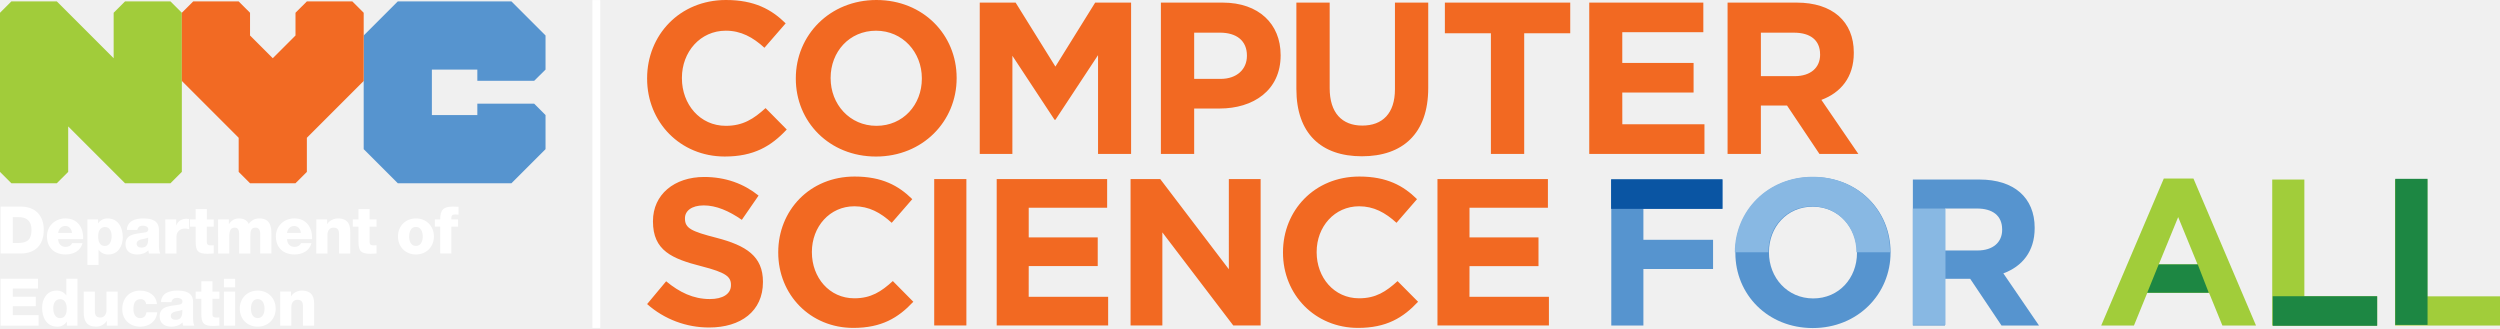
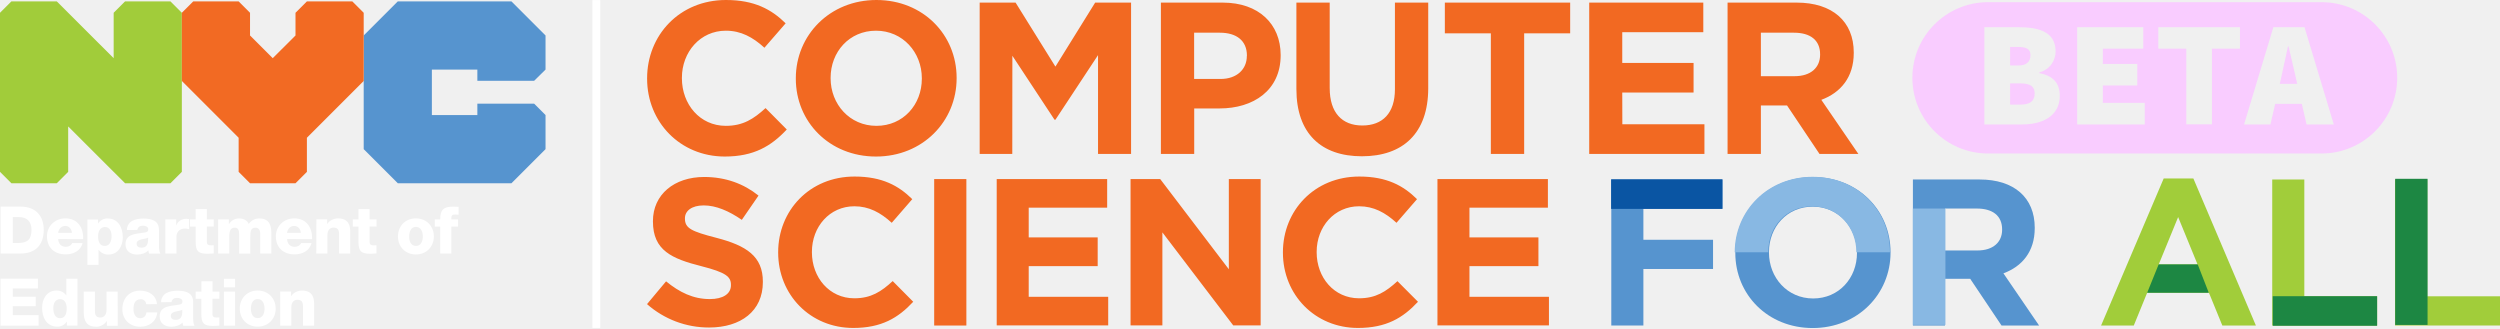
- <svg xmlns="http://www.w3.org/2000/svg" viewBox="0 0 2874.66 377.21">
-   <defs>
-     <style>.cls-1{fill:#f26922;}.cls-2{fill:#5694cf;}.cls-3{fill:#0a55a3;}.cls-4{fill:#88b8e3;}.cls-5{fill:#a1cd3a;}.cls-6{fill:#1d8743;}.cls-7{fill:#fff;}.cls-8{fill:#a1cc3a;}.cls-9{fill:#f26a23;}</style>
-   </defs>
-   <g id="Layer_2" data-name="Layer 2">
-     <g id="NYC_DOE_CS4ALL_Logo" data-name="NYC DOE CS4ALL Logo">
-       <path class="cls-1" d="M744.09,90.47V90c0-49.46,37.28-90,90.72-90,32.81,0,52.44,10.94,68.6,26.84L879,54.93C865.63,42.75,852,35.29,834.56,35.29c-29.33,0-50.45,24.36-50.45,54.18V90c0,29.83,20.63,54.68,50.45,54.68,19.88,0,32.06-8,45.74-20.38l24.36,24.61c-17.9,19.14-37.78,31.07-71.33,31.07C782.12,179.95,744.09,140.43,744.09,90.47ZM1100,90c0,49.46-39,90-92.71,90s-92.21-40-92.21-89.48V90c0-49.46,39-90,92.71-90S1100,40,1100,89.48Zm-40,0c0-29.82-21.87-54.68-52.69-54.68s-52.2,24.36-52.2,54.18V90c0,29.83,21.88,54.68,52.69,54.68S1060,120.3,1060,90.47Zm104.13-25.85,48.47,73.57h1l49-74.31V177h38V3H1259.3l-45.73,73.57L1167.83,3h-41.26V177h37.53Zm308.43-1v.5c0,40.26-31.32,61.14-70.34,61.14h-29.08V177h-38.28V3h71.08C1447.43,3,1472.54,27.59,1472.54,63.13Zm-38.77.74c0-17.15-11.93-26.34-31.07-26.34h-29.58V90.72h30.32c19.14,0,30.32-11.43,30.32-26.34ZM1604,102.65c0,27.59-14.17,41.75-37.53,41.75s-37.53-14.66-37.53-43V3h-38.28V102.4c0,51.2,28.58,77.3,75.31,77.3s76.3-25.85,76.3-78.54V3H1604Zm57.4-64.37h52.94V177h38.28V38.27h52.94V3H1661.41Zm204,68.1h82v-34h-82V37h93.2V3H1827.42V177H1959.9V142.91h-94.45ZM2136.85,177h-44.74l-37.28-55.67h-30.07V177h-38.28V3H2066c41,0,65.62,21.63,65.62,57.42v.5c0,28.09-15.16,45.73-37.28,53.93Zm-44-114.58c0-16.41-11.43-24.85-30.07-24.85h-38v50h38.77c18.64,0,29.33-9.94,29.33-24.61ZM823.92,273.46c-29.09-7.45-36.31-11.06-36.31-22.12v-.48c0-8.17,7.46-14.67,21.64-14.67s28.85,6.25,43.76,16.59l19.24-27.89c-17.07-13.71-38-21.4-62.52-21.4-34.38,0-58.91,20.2-58.91,50.73v.48c0,33.42,21.88,42.8,55.78,51.45,28.13,7.21,33.9,12,33.9,21.4V328c0,9.86-9.14,15.87-24.28,15.87-19.24,0-35.11-7.93-50.25-20.44l-21.88,26.21a107.1,107.1,0,0,0,71.41,26.93c36.31,0,61.79-18.75,61.79-52.17V324C877.3,294.62,858.06,282.36,823.92,273.46ZM982.37,343c-28.85,0-48.81-24-48.81-52.9v-.48c0-28.85,20.44-52.42,48.81-52.42,16.83,0,30.06,7.21,43,19L1049,229c-15.63-15.39-34.62-26-66.36-26-51.7,0-87.77,39.19-87.77,87v.48c0,48.33,36.79,86.56,86.32,86.56,32.46,0,51.7-11.54,69-30.06l-23.56-23.8C1013.39,335.26,1001.6,343,982.37,343Zm91.84,31.26h37V205.9h-37Zm108.68-68.29h79.35V273h-79.35V238.84h90.17V205.9h-127V374.21h128.16V341.27h-91.37Zm230.1,3.61L1334.12,205.9H1300V374.21h36.55v-107l81.51,107h31.5V205.9H1413ZM1562.78,343c-28.86,0-48.81-24-48.81-52.9v-.48c0-28.85,20.44-52.42,48.81-52.42,16.83,0,30.05,7.21,43,19L1629.38,229c-15.63-15.39-34.63-26-66.36-26-51.7,0-87.76,39.19-87.76,87v.48c0,48.33,36.79,86.56,86.32,86.56,32.46,0,51.7-11.54,69-30.06L1607,323.24C1593.79,335.26,1582,343,1562.78,343Zm126.94-37h79.35V273h-79.35V238.84h90.17V205.9h-127V374.21h128.16V341.27h-91.37Z" />
-       <path class="cls-2" d="M1889.69,240v35.73h80.1v33.58h-80.1v65h-36.93V206.45h127.82V240Z" />
-       <path class="cls-2" d="M2084.43,377.21c-51.8,0-89-38.61-89-86.34v-.48c0-47.73,37.65-86.82,89.46-86.82s89,38.61,89,86.34v.48C2173.88,338.11,2136.23,377.21,2084.43,377.21Zm50.84-86.82c0-28.78-21.11-52.76-50.84-52.76s-50.36,23.5-50.36,52.28v.48c0,28.78,21.1,52.76,50.85,52.76s50.36-23.5,50.36-52.29Z" />
-       <path class="cls-2" d="M2301.47,374.33l-36-53.72h-29v53.72h-36.94V206.45h76.75c39.57,0,63.31,20.87,63.31,55.4v.48c0,27.1-14.63,44.13-36,52l41,60Zm.72-110.56c0-15.83-11-24-29-24h-36.69V288h37.41c18,0,28.3-9.59,28.3-23.75Z" />
-       <polygon class="cls-3" points="1852.55 206.16 1852.55 240.16 1980.6 240.16 1980.6 206.16 1852.55 206.16 1852.55 206.16" />
-       <path class="cls-4" d="M2134.64,290.08h38.62v-.48c0-47.72-37.18-86.34-89-86.34s-89.46,39.09-89.46,86.82h38.62v-.48c0-28.78,20.62-52.28,50.36-52.28s50.84,24,50.84,52.76Z" />
-       <polygon class="cls-4" points="2199.55 239.81 2199.55 373.58 2237.03 373.58 2237.03 239.81 2199.55 239.81 2199.55 239.81" />
-       <path class="cls-5" d="M2555.45,374.33l-15.35-37.66h-71l-15.35,37.66h-37.65l72-169.08h34.05l71.95,169.08Zm-50.85-124.71-22.3,54.44h44.61Z" />
-       <path class="cls-5" d="M2612.77,374.33V206.45h36.93v134.3h83.7v33.58Z" />
-       <path class="cls-5" d="M2754,374.33V206.45H2791v134.3h83.7v33.58Z" />
-       <polygon class="cls-6" points="2613.35 340.62 2613.35 374.62 2733.41 374.62 2733.41 340.62 2613.35 340.62 2613.35 340.62" />
-       <polygon class="cls-6" points="2754.22 205.63 2754.22 373.58 2791.35 373.58 2791.35 205.63 2754.22 205.63 2754.22 205.63" />
-       <polygon class="cls-6" points="2482.21 304.01 2468.99 336.63 2539.78 336.63 2527.11 304.01 2482.21 304.01 2482.21 304.01" />
-       <path class="cls-7" d="M690.19,377.1h-9V.1h9ZM.7,291.48H23.88c16.39,0,26.44-9.52,26.44-27.19,0-16.69-9.9-26.74-26.44-26.74H.7Zm14-41.84h6.64c9.6,0,14.88,4.76,14.88,14.57,0,10.8-4.23,15-14.88,15.18H14.74ZM95.6,275c.6-13.3-6.42-23.86-20.47-23.86-11.55,0-21.14,8.6-21.14,20.61,0,13.14,8.68,20.84,21.45,20.84,8.76,0,17.14-3.93,19.49-13h-12c-1.21,2.87-4.23,4.3-7.32,4.3-5.44,0-8.54-3.55-8.76-8.91Zm-28.77-7.18c.75-4.76,3.77-8,8.3-8,4.3,0,7.4,3.62,7.63,8Zm33.66,36.78h12.84V287.26h.15a13.13,13.13,0,0,0,11.18,5.36c11.1,0,16.54-9.67,16.54-19.86,0-11-5.21-21.59-17.52-21.59a12.53,12.53,0,0,0-10.8,5.66h-.15v-4.53H100.49ZM120.74,261c5.66,0,7.63,5.52,7.63,10.5,0,5.36-2,11.33-7.7,11.33s-7.78-4.46-7.78-11.33C112.88,263.39,117.26,261,120.74,261Zm37.16,3.4c.6-3.33,2.87-4.92,6.42-4.92,2.64,0,6.19,1.14,6.19,4.08,0,2.42-1.21,3.17-3.4,3.62-8.91,1.82-22.81.83-22.81,13.59,0,8.09,5.89,11.86,13.37,11.86,4.68,0,9.59-1.36,12.91-4.83a15.69,15.69,0,0,0,.75,3.7h12.92c-1.51-3.09-1.51-6.72-1.51-10V264.3c0-11.1-9-13.14-18.28-13.14-4.46,0-9,.76-12.46,2.72a12.06,12.06,0,0,0-6.12,10.5Zm-.75,15.86c0-3.1,2.42-4.31,5.29-5s6.12-1,7.93-2.11c.3,8.08-1.74,11.56-7.86,11.56C159.63,284.69,157.14,283.4,157.14,280.23Zm32.94,11.25h12.84v-19.4c0-4.91,3.32-9.29,9.66-9.29a18,18,0,0,1,4.91.75V251.83a13.89,13.89,0,0,0-3-.3c-5.51,0-9.89,2.64-11.78,7.62h-.15v-6.87H190.07Zm55.72-39.19h-7.93V240.43H225v11.86h-6.5v8.31H225V278c0,10.65,2.79,13.82,13.75,13.82,2.34,0,4.68-.3,7-.38V282c-1.13,0-2.27.15-3.32.15-2.79,0-4.61-.68-4.61-3.78V260.6h7.93Zm5,39.19H263.6v-19.1c0-8,2-10.65,6.57-10.65,3.47,0,4.83,2.87,4.83,7.47v22.28h12.84V272.3c0-6.34.53-10.57,6-10.57,3.32,0,5.36,2.49,5.36,6.72v23h12.84V268.08c0-7.48-1.36-16.92-13.82-16.92-5.29,0-9.14,2.18-12.24,6.33-2.11-4.75-6.49-6.33-11.4-6.33a13.06,13.06,0,0,0-11.25,6.49h-.15v-5.36H250.76ZM358.81,275c.6-13.3-6.42-23.86-20.46-23.86-11.55,0-21.14,8.6-21.14,20.61,0,13.14,8.68,20.84,21.45,20.84,8.76,0,17.15-3.93,19.48-13h-12c-1.21,2.87-4.23,4.3-7.33,4.3-5.44,0-8.53-3.55-8.76-8.91ZM330,267.85c.75-4.76,3.78-8,8.31-8,4.3,0,7.4,3.62,7.63,8Zm33.67,23.64h12.84V270.11c0-4.3,2.11-8.38,6.95-8.38,7,0,6.42,5.44,6.42,10.8v19h12.84V266.34c0-5.67-1.06-15.18-14.12-15.18-4.68,0-10,2.49-12.31,6.49h-.15v-5.36H363.71ZM433,252.29H425V240.43H412.2v11.86h-6.5v8.31h6.5V278c0,10.65,2.79,13.82,13.74,13.82,2.34,0,4.68-.3,7-.38V282c-1.13,0-2.27.15-3.32.15-2.8,0-4.61-.68-4.61-3.78V260.6H433Zm24.63,19.63c0,11.79,8.46,20.69,20.62,20.69s20.69-8.91,20.69-20.69-8.54-20.76-20.69-20.76S457.59,260.15,457.59,271.92Zm12.84,0c0-5,1.81-11,7.78-11s7.86,6,7.86,11-1.89,10.88-7.86,10.88S470.43,276.91,470.43,271.92Zm35.72,19.56H519V260.6h7.7v-8.31H519v-1.74c0-3.55,1.81-3.93,4.76-3.93a28,28,0,0,1,3.47.22v-9.06c-2-.07-4.15-.23-6.19-.23-11,0-14.88,3.48-14.88,14.73H500v8.31h6.19ZM.7,374.46H44.42V362.37H14.74V352.1H41.17V341.23H14.74v-9.45H43.67V320.53H.7ZM89.1,320.53H76.27v19h-.15a13.11,13.11,0,0,0-11.18-5.36c-11.1,0-16.54,9.67-16.54,19.86,0,11,5.21,21.59,17.52,21.59a12.53,12.53,0,0,0,10.8-5.66h.15v4.53H89.1ZM69.09,344c5.59,0,7.63,5.21,7.63,10.87,0,5-1.36,10.95-7.63,10.95-5.89,0-7.85-6-7.85-11.32C61.24,349.46,63.2,344,69.09,344Zm66.21-8.68H122.46v21c0,6.95-4.23,8.76-7,8.76-4.08,0-6.34-1.82-6.34-7V335.27H96.26v23.56c0,10.27,3.25,16.76,14.5,16.76a14.44,14.44,0,0,0,11.93-6.49h.15v5.36H135.3Zm45.16,14.34c-.91-10.34-9.59-15.48-19.33-15.48-12.61,0-20.54,8.91-20.54,21.37,0,12,8.76,20.08,20.54,20.08,10.42,0,18.58-6,19.71-16.54H168.38c-.61,4.15-2.87,6.72-7.33,6.72-5.44,0-7.63-5.21-7.63-10.27,0-5.44,1.13-11.55,8.31-11.55a6,6,0,0,1,6.27,5.66Zm16.7-2.26c.6-3.33,2.88-4.91,6.42-4.91,2.64,0,6.19,1.14,6.19,4.08,0,2.42-1.21,3.17-3.4,3.62-8.91,1.81-22.81.83-22.81,13.59,0,8.09,5.89,11.85,13.37,11.85,4.68,0,9.59-1.36,12.91-4.83a15.71,15.71,0,0,0,.75,3.7h12.92c-1.51-3.09-1.51-6.72-1.51-10V347.27c0-11.1-9-13.14-18.28-13.14-4.45,0-9,.75-12.46,2.72a12.06,12.06,0,0,0-6.12,10.5Zm-.75,15.86c0-3.09,2.42-4.3,5.29-5s6.12-1,7.93-2.11c.3,8.08-1.74,11.56-7.86,11.56C198.9,367.66,196.41,366.38,196.41,363.2Zm55.85-27.94h-7.93V323.41H231.49v11.86H225v8.3h6.5V361c0,10.65,2.79,13.82,13.74,13.82,2.34,0,4.68-.3,7-.38V365c-1.13,0-2.26.15-3.32.15-2.8,0-4.61-.67-4.61-3.78V343.57h7.93Zm18.09-14.73H257.51v9.82h12.84Zm-12.84,53.92h12.84V335.27H257.51ZM275.7,354.9c0,11.78,8.46,20.69,20.62,20.69S317,366.68,317,354.9s-8.54-20.76-20.69-20.76S275.7,343.11,275.7,354.9Zm12.84,0c0-5,1.81-10.95,7.78-10.95s7.86,6,7.86,10.95-1.89,10.87-7.86,10.87S288.54,359.88,288.54,354.9Zm33.64,19.56H335V353.08c0-4.3,2.12-8.38,6.95-8.38,7,0,6.42,5.43,6.42,10.8v19h12.84V349.31c0-5.67-1.06-15.18-14.12-15.18-4.68,0-10,2.49-12.31,6.49h-.15v-5.36H322.18Z" />
-       <polygon class="cls-2" points="588.08 1.62 457.39 1.62 418.19 40.82 418.19 171.5 457.39 210.7 588.08 210.7 627.29 171.5 627.29 132.3 614.22 119.21 548.87 119.21 548.87 132.3 496.6 132.3 496.6 80.02 548.87 80.02 548.87 92.93 614.22 92.93 627.29 80.02 627.29 40.82 588.08 1.62" />
-       <polygon class="cls-8" points="196.03 1.62 143.75 1.62 130.69 14.68 130.69 66.95 65.34 1.62 13.07 1.62 0 14.68 0 197.64 13.07 210.7 65.34 210.7 78.41 197.64 78.41 145.36 143.75 210.7 143.75 210.7 196.03 210.7 209.09 197.64 209.09 14.68 196.03 1.62" />
-       <polygon class="cls-9" points="287.5 210.7 339.78 210.7 352.85 197.64 352.85 158.44 418.19 93.09 418.19 14.68 405.12 1.62 352.85 1.62 339.78 14.68 339.78 40.82 313.64 66.95 287.5 40.82 287.5 40.82 287.5 14.68 274.44 1.62 222.16 1.62 209.09 14.68 209.09 93.09 274.44 158.44 274.44 197.64 287.5 210.7" />
+ <svg xmlns="http://www.w3.org/2000/svg" version="1.1" id="Layer_1" x="0px" y="0px" viewBox="0 0 2874.7 377.2" style="enable-background:new 0 0 2874.7 377.2;" xml:space="preserve">
+   <style type="text/css">
+ 	.st0{fill:#F26922;}
+ 	.st1{fill:#5694CF;}
+ 	.st2{fill:#0A55A3;}
+ 	.st3{fill:#88B8E3;}
+ 	.st4{fill:#A1CD3A;}
+ 	.st5{fill:#1D8743;}
+ 	.st6{fill:#FFFFFF;}
+ 	.st7{fill:#A1CC3A;}
+ 	.st8{fill:#F26A23;}
+ 	.st9{fill:#F9CCFF;}
+ </style>
+   <g id="Layer_2">
+     <g id="NYC_DOE_CS4ALL_Logo">
+       <path class="st0" d="M744.1,90.5V90c0-49.5,37.3-90,90.7-90c32.8,0,52.4,10.9,68.6,26.8L879,54.9c-13.4-12.2-27-19.6-44.4-19.6    c-29.3,0-50.5,24.4-50.5,54.2V90c0,29.8,20.6,54.7,50.5,54.7c19.9,0,32.1-8,45.7-20.4l24.4,24.6C886.8,168,866.9,180,833.3,180    C782.1,179.9,744.1,140.4,744.1,90.5z M1100,90c0,49.5-39,90-92.7,90s-92.2-40-92.2-89.5V90c0-49.5,39-90,92.7-90    s92.2,40,92.2,89.5V90z M1060,90c0-29.8-21.9-54.7-52.7-54.7s-52.2,24.4-52.2,54.2V90c0,29.8,21.9,54.7,52.7,54.7    s52.2-24.4,52.2-54.2V90z M1164.1,64.1l48.5,73.6h1l49-74.3V177h38V3h-41.3l-45.7,73.6L1167.8,3h-41.3v174h37.5L1164.1,64.1z     M1472.6,63.1v0.5c0,40.3-31.3,61.1-70.3,61.1h-29.1V177h-38.3V3h71.1C1447.4,3,1472.5,27.6,1472.6,63.1L1472.6,63.1z     M1433.8,63.9c0-17.1-11.9-26.3-31.1-26.3h-29.6v53.2h30.3c19.1,0,30.3-11.4,30.3-26.3L1433.8,63.9z M1604,102.6    c0,27.6-14.2,41.7-37.5,41.7s-37.5-14.7-37.5-43V3h-38.3v99.4c0,51.2,28.6,77.3,75.3,77.3s76.3-25.9,76.3-78.5V3H1604V102.6z     M1661.4,38.3h52.9V177h38.3V38.3h52.9V3h-144.1L1661.4,38.3z M1865.4,106.4h82v-34h-82V37h93.2V3h-131.2v174h132.5v-34.1h-94.4    L1865.4,106.4z M2136.9,177h-44.7l-37.3-55.7h-30.1V177h-38.3V3h79.5c41,0,65.6,21.6,65.6,57.4v0.5c0,28.1-15.2,45.7-37.3,53.9    L2136.9,177z M2092.9,62.4c0-16.4-11.4-24.8-30.1-24.8h-38v50h38.8c18.6,0,29.3-9.9,29.3-24.6L2092.9,62.4z M823.9,273.5    c-29.1-7.5-36.3-11.1-36.3-22.1v-0.5c0-8.2,7.5-14.7,21.6-14.7s28.8,6.3,43.8,16.6l19.2-27.9c-17.1-13.7-38-21.4-62.5-21.4    c-34.4,0-58.9,20.2-58.9,50.7v0.5c0,33.4,21.9,42.8,55.8,51.4c28.1,7.2,33.9,12,33.9,21.4v0.5c0,9.9-9.1,15.9-24.3,15.9    c-19.2,0-35.1-7.9-50.3-20.4l-21.9,26.2c19.7,17.4,45.1,27,71.4,26.9c36.3,0,61.8-18.8,61.8-52.2V324    C877.3,294.6,858.1,282.4,823.9,273.5z M982.4,343c-28.8,0-48.8-24-48.8-52.9v-0.5c0-28.9,20.4-52.4,48.8-52.4    c16.8,0,30.1,7.2,43,19L1049,229c-15.6-15.4-34.6-26-66.4-26c-51.7,0-87.8,39.2-87.8,87v0.5c0,48.3,36.8,86.6,86.3,86.6    c32.5,0,51.7-11.5,69-30.1l-23.6-23.8C1013.4,335.3,1001.6,343,982.4,343z M1074.2,374.3h37V205.9h-37V374.3z M1182.9,306h79.3    v-33h-79.3v-34.2h90.2v-32.9h-127v168.3h128.2v-32.9h-91.4L1182.9,306z M1413,309.6l-78.9-103.7H1300v168.3h36.6v-107l81.5,107    h31.5V205.9H1413L1413,309.6z M1562.8,343c-28.9,0-48.8-24-48.8-52.9v-0.5c0-28.9,20.4-52.4,48.8-52.4c16.8,0,30.1,7.2,43,19    l23.6-27.2c-15.6-15.4-34.6-26-66.4-26c-51.7,0-87.8,39.2-87.8,87v0.5c0,48.3,36.8,86.6,86.3,86.6c32.5,0,51.7-11.5,69-30.1    l-23.6-23.7C1593.8,335.3,1582,343,1562.8,343z M1689.7,306h79.3v-33h-79.3v-34.2h90.2v-32.9h-127v168.3h128.2v-32.9h-91.4    L1689.7,306z" />
+       <path class="st1" d="M1889.7,240v35.7h80.1v33.6h-80.1v65h-36.9V206.4h127.8V240H1889.7z" />
+       <path class="st1" d="M2084.4,377.2c-51.8,0-89-38.6-89-86.3v-0.5c0-47.7,37.7-86.8,89.5-86.8c51.8,0,89,38.6,89,86.3v0.5    C2173.9,338.1,2136.2,377.2,2084.4,377.2z M2135.3,290.4c0-28.8-21.1-52.8-50.8-52.8s-50.4,23.5-50.4,52.3v0.5    c0,28.8,21.1,52.8,50.8,52.8s50.4-23.5,50.4-52.3L2135.3,290.4z" />
+       <path class="st1" d="M2301.5,374.3l-36-53.7h-29v53.7h-36.9V206.4h76.8c39.6,0,63.3,20.9,63.3,55.4v0.5c0,27.1-14.6,44.1-36,52    l41,60L2301.5,374.3z M2302.2,263.8c0-15.8-11-24-29-24h-36.7V288h37.4c18,0,28.3-9.6,28.3-23.8L2302.2,263.8z" />
+       <polygon class="st2" points="1852.6,206.2 1852.6,240.2 1980.6,240.2 1980.6,206.2 1852.6,206.2   " />
+       <path class="st3" d="M2134.6,290.1h38.6v-0.5c0-47.7-37.2-86.3-89-86.3s-89.5,39.1-89.5,86.8h38.6v-0.5    c0-28.8,20.6-52.3,50.4-52.3S2134.6,261.3,2134.6,290.1L2134.6,290.1z" />
+       <polygon class="st3" points="2199.6,239.8 2199.6,373.6 2237,373.6 2237,239.8 2199.6,239.8   " />
+       <path class="st4" d="M2555.4,374.3l-15.4-37.7h-71l-15.4,37.7h-37.6l72-169.1h34.1l71.9,169.1H2555.4z M2504.6,249.6l-22.3,54.4    h44.6L2504.6,249.6z" />
+       <path class="st4" d="M2612.8,374.3V206.4h36.9v134.3h83.7v33.6L2612.8,374.3z" />
+       <path class="st4" d="M2754,374.3V206.4h37v134.3h83.7v33.6L2754,374.3z" />
+       <polygon class="st5" points="2613.4,340.6 2613.4,374.6 2733.4,374.6 2733.4,340.6 2613.4,340.6   " />
+       <polygon class="st5" points="2754.2,205.6 2754.2,373.6 2791.4,373.6 2791.4,205.6 2754.2,205.6   " />
+       <polygon class="st5" points="2482.2,304 2469,336.6 2539.8,336.6 2527.1,304 2482.2,304   " />
+       <path class="st6" d="M690.2,377.1h-9V0.1h9V377.1z M0.7,291.5h23.2c16.4,0,26.4-9.5,26.4-27.2c0-16.7-9.9-26.7-26.4-26.7H0.7    V291.5z M14.7,249.6h6.6c9.6,0,14.9,4.8,14.9,14.6c0,10.8-4.2,15-14.9,15.2h-6.6L14.7,249.6z M95.6,275    c0.6-13.3-6.4-23.9-20.5-23.9c-11.5,0-21.1,8.6-21.1,20.6c0,13.1,8.7,20.8,21.5,20.8c8.8,0,17.1-3.9,19.5-13h-12    c-1.2,2.9-4.2,4.3-7.3,4.3c-5.4,0-8.5-3.5-8.8-8.9L95.6,275z M66.8,267.8c0.8-4.8,3.8-8,8.3-8c4.3,0,7.4,3.6,7.6,8H66.8z     M100.5,304.6h12.8v-17.3h0.2c2.6,3.5,6.8,5.6,11.2,5.4c11.1,0,16.5-9.7,16.5-19.9c0-11-5.2-21.6-17.5-21.6    c-4.3-0.1-8.4,2-10.8,5.7h-0.2v-4.5h-12.2L100.5,304.6z M120.7,261c5.7,0,7.6,5.5,7.6,10.5c0,5.4-2,11.3-7.7,11.3    s-7.8-4.5-7.8-11.3C112.9,263.4,117.3,261,120.7,261z M157.9,264.4c0.6-3.3,2.9-4.9,6.4-4.9c2.6,0,6.2,1.1,6.2,4.1    c0,2.4-1.2,3.2-3.4,3.6c-8.9,1.8-22.8,0.8-22.8,13.6c0,8.1,5.9,11.9,13.4,11.9c4.7,0,9.6-1.4,12.9-4.8c0.1,1.3,0.4,2.5,0.8,3.7    h12.9c-1.5-3.1-1.5-6.7-1.5-10v-17.2c0-11.1-9-13.1-18.3-13.1c-4.5,0-9,0.8-12.5,2.7c-3.8,2.1-6.1,6.2-6.1,10.5L157.9,264.4z     M157.1,280.3c0-3.1,2.4-4.3,5.3-5s6.1-1,7.9-2.1c0.3,8.1-1.7,11.6-7.9,11.6C159.6,284.7,157.1,283.4,157.1,280.3L157.1,280.3z     M190.1,291.5h12.8v-19.4c0-4.9,3.3-9.3,9.7-9.3c1.7,0,3.3,0.3,4.9,0.8v-11.7c-1-0.2-2-0.3-3-0.3c-5.5,0-9.9,2.6-11.8,7.6h-0.1    v-6.9h-12.5L190.1,291.5z M245.8,252.3h-7.9v-11.9H225v11.9h-6.5v8.3h6.5V278c0,10.6,2.8,13.8,13.8,13.8c2.3,0,4.7-0.3,7-0.4V282    c-1.1,0-2.3,0.1-3.3,0.1c-2.8,0-4.6-0.7-4.6-3.8v-17.8h7.9L245.8,252.3z M250.8,291.5h12.8v-19.1c0-8,2-10.6,6.6-10.6    c3.5,0,4.8,2.9,4.8,7.5v22.3h12.8v-19.2c0-6.3,0.5-10.6,6-10.6c3.3,0,5.4,2.5,5.4,6.7v23H312v-23.4c0-7.5-1.4-16.9-13.8-16.9    c-5.3,0-9.1,2.2-12.2,6.3c-2.1-4.7-6.5-6.3-11.4-6.3c-4.6,0-8.9,2.5-11.3,6.5h-0.1v-5.4h-12.4L250.8,291.5z M358.8,275    c0.6-13.3-6.4-23.9-20.5-23.9c-11.5,0-21.1,8.6-21.1,20.6c0,13.1,8.7,20.8,21.5,20.8c8.8,0,17.1-3.9,19.5-13h-12    c-1.2,2.9-4.2,4.3-7.3,4.3c-5.4,0-8.5-3.5-8.8-8.9L358.8,275z M330,267.8c0.8-4.8,3.8-8,8.3-8c4.3,0,7.4,3.6,7.6,8H330z     M363.7,291.5h12.8v-21.4c0-4.3,2.1-8.4,7-8.4c7,0,6.4,5.4,6.4,10.8v19h12.8v-25.2c0-5.7-1.1-15.2-14.1-15.2    c-4.7,0-10,2.5-12.3,6.5h-0.1v-5.4h-12.4L363.7,291.5z M433,252.3h-8v-11.9h-12.8v11.9h-6.5v8.3h6.5V278    c0,10.6,2.8,13.8,13.7,13.8c2.3,0,4.7-0.3,7-0.4V282c-1.1,0-2.3,0.1-3.3,0.1c-2.8,0-4.6-0.7-4.6-3.8v-17.8h8V252.3z M457.6,271.9    c0,11.8,8.5,20.7,20.6,20.7s20.7-8.9,20.7-20.7s-8.5-20.8-20.7-20.8S457.6,260.1,457.6,271.9L457.6,271.9z M470.5,271.9    c0-5,1.8-11,7.8-11s7.9,6,7.9,11s-1.9,10.9-7.9,10.9S470.4,276.9,470.5,271.9L470.5,271.9z M506.2,291.5H519v-30.9h7.7v-8.3H519    v-1.7c0-3.6,1.8-3.9,4.8-3.9c1.2,0,2.3,0.1,3.5,0.2v-9.1c-2-0.1-4.2-0.2-6.2-0.2c-11,0-14.9,3.5-14.9,14.7H500v8.3h6.2V291.5z     M0.7,374.5h43.7v-12.1H14.7v-10.3h26.4v-10.9H14.7v-9.5h28.9v-11.3h-43V374.5z M89.1,320.5H76.3v19h-0.2    c-2.6-3.5-6.8-5.6-11.2-5.4c-11.1,0-16.5,9.7-16.5,19.9c0,11,5.2,21.6,17.5,21.6c4.3,0.1,8.4-2,10.8-5.7h0.2v4.5h12.2V320.5z     M69.1,344c5.6,0,7.6,5.2,7.6,10.9c0,5-1.4,11-7.6,11c-5.9,0-7.8-6-7.8-11.3C61.2,349.5,63.2,344,69.1,344z M135.3,335.3h-12.8v21    c0,7-4.2,8.8-7,8.8c-4.1,0-6.3-1.8-6.3-7v-22.8H96.3v23.6c0,10.3,3.3,16.8,14.5,16.8c4.8,0,9.3-2.5,11.9-6.5h0.2v5.4h12.5    L135.3,335.3z M180.5,349.7c-0.9-10.3-9.6-15.5-19.3-15.5c-12.6,0-20.5,8.9-20.5,21.4c0,12,8.8,20.1,20.5,20.1    c10.4,0,18.6-6,19.7-16.5h-12.5c-0.6,4.1-2.9,6.7-7.3,6.7c-5.4,0-7.6-5.2-7.6-10.3c0-5.4,1.1-11.5,8.3-11.5    c3.3-0.2,6.1,2.4,6.3,5.7L180.5,349.7z M197.2,347.4c0.6-3.3,2.9-4.9,6.4-4.9c2.6,0,6.2,1.1,6.2,4.1c0,2.4-1.2,3.2-3.4,3.6    c-8.9,1.8-22.8,0.8-22.8,13.6c0,8.1,5.9,11.9,13.4,11.9c4.7,0,9.6-1.4,12.9-4.8c0.1,1.3,0.4,2.5,0.8,3.7h12.9    c-1.5-3.1-1.5-6.7-1.5-10v-17.2c0-11.1-9-13.1-18.3-13.1c-4.4,0-9,0.8-12.5,2.7c-3.8,2.1-6.1,6.2-6.1,10.5L197.2,347.4z     M196.4,363.3c0-3.1,2.4-4.3,5.3-5s6.1-1,7.9-2.1c0.3,8.1-1.7,11.6-7.9,11.6C198.9,367.7,196.4,366.4,196.4,363.3L196.4,363.3z     M252.3,335.3h-7.9v-11.9h-12.8v11.9H225v8.3h6.5V361c0,10.6,2.8,13.8,13.7,13.8c2.3,0,4.7-0.3,7-0.4V365c-1.1,0-2.3,0.1-3.3,0.1    c-2.8,0-4.6-0.7-4.6-3.8v-17.8h7.9L252.3,335.3z M270.3,320.6h-12.8v9.8h12.8L270.3,320.6z M257.5,374.5h12.8v-39.2h-12.8    L257.5,374.5z M275.7,354.9c0,11.8,8.5,20.7,20.6,20.7s20.7-8.9,20.7-20.7s-8.5-20.8-20.7-20.8S275.7,343.1,275.7,354.9z     M288.5,354.9c0-5,1.8-11,7.8-11s7.9,6,7.9,11s-1.9,10.9-7.9,10.9S288.5,359.9,288.5,354.9z M322.2,374.5H335v-21.4    c0-4.3,2.1-8.4,7-8.4c7,0,6.4,5.4,6.4,10.8v19h12.8v-25.2c0-5.7-1.1-15.2-14.1-15.2c-4.7,0-10,2.5-12.3,6.5h-0.1v-5.4h-12.5V374.5    z" />
+       <polygon class="st1" points="588.1,1.6 457.4,1.6 418.2,40.8 418.2,171.5 457.4,210.7 588.1,210.7 627.3,171.5 627.3,132.3     614.2,119.2 548.9,119.2 548.9,132.3 496.6,132.3 496.6,80 548.9,80 548.9,92.9 614.2,92.9 627.3,80 627.3,40.8   " />
+       <polygon class="st7" points="196,1.6 143.8,1.6 130.7,14.7 130.7,66.9 65.3,1.6 13.1,1.6 0,14.7 0,197.6 13.1,210.7 65.3,210.7     78.4,197.6 78.4,145.4 143.8,210.7 143.8,210.7 196,210.7 209.1,197.6 209.1,14.7   " />
+       <polygon class="st8" points="287.5,210.7 339.8,210.7 352.9,197.6 352.9,158.4 418.2,93.1 418.2,14.7 405.1,1.6 352.9,1.6     339.8,14.7 339.8,40.8 313.6,66.9 287.5,40.8 287.5,40.8 287.5,14.7 274.4,1.6 222.2,1.6 209.1,14.7 209.1,93.1 274.4,158.4     274.4,197.6   " />
    </g>
  </g>
+   <g>
+     <path class="st9" d="M2631.6,53.3h-0.7c-2.4,11.4-5.3,24.8-7.7,35.4l-1.7,7.7h20l-1.7-7.7C2637.3,78,2634.1,64.6,2631.6,53.3z" />
+     <path class="st9" d="M2334.8,63.6c0-6.9-4.1-9.6-13.8-9.6h-9.6v21.3h9.6C2330.7,75.3,2334.8,70.5,2334.8,63.6z" />
+     <path class="st9" d="M2323.1,95.9h-11.7v24.4h11.7c11.7,0,16.5-4.5,16.5-12.7S2334.8,95.9,2323.1,95.9z" />
+     <path class="st9" d="M2669.5,2.5H2286c-48,0-87,38.9-87,87v0c0,48,38.9,87,87,87h383.5c48,0,87-38.9,87-87v0   C2756.5,41.4,2717.6,2.5,2669.5,2.5z M2325.1,143.1h-43.3V31.3h39.9c23.4,0,42,5.8,42,27.9c0,9.6-5.8,20.6-18.9,24.1v0.7   c15.8,3.1,23.7,11.4,23.7,26.1C2368.5,133.1,2349.2,143.1,2325.1,143.1z M2466.2,143.1h-77.7V31.3h76V56H2418v17.5h39.6v24.8H2418   v20h48.2V143.1z M2575.7,56h-32.2v87H2514V56h-32.2V31.3h93.9V56z M2652.3,143.1l-5.5-23.7h-30.6l-5.5,23.7h-30.3l33.7-111.8h35.8   l33.7,111.8H2652.3z" />
+   </g>
</svg>
